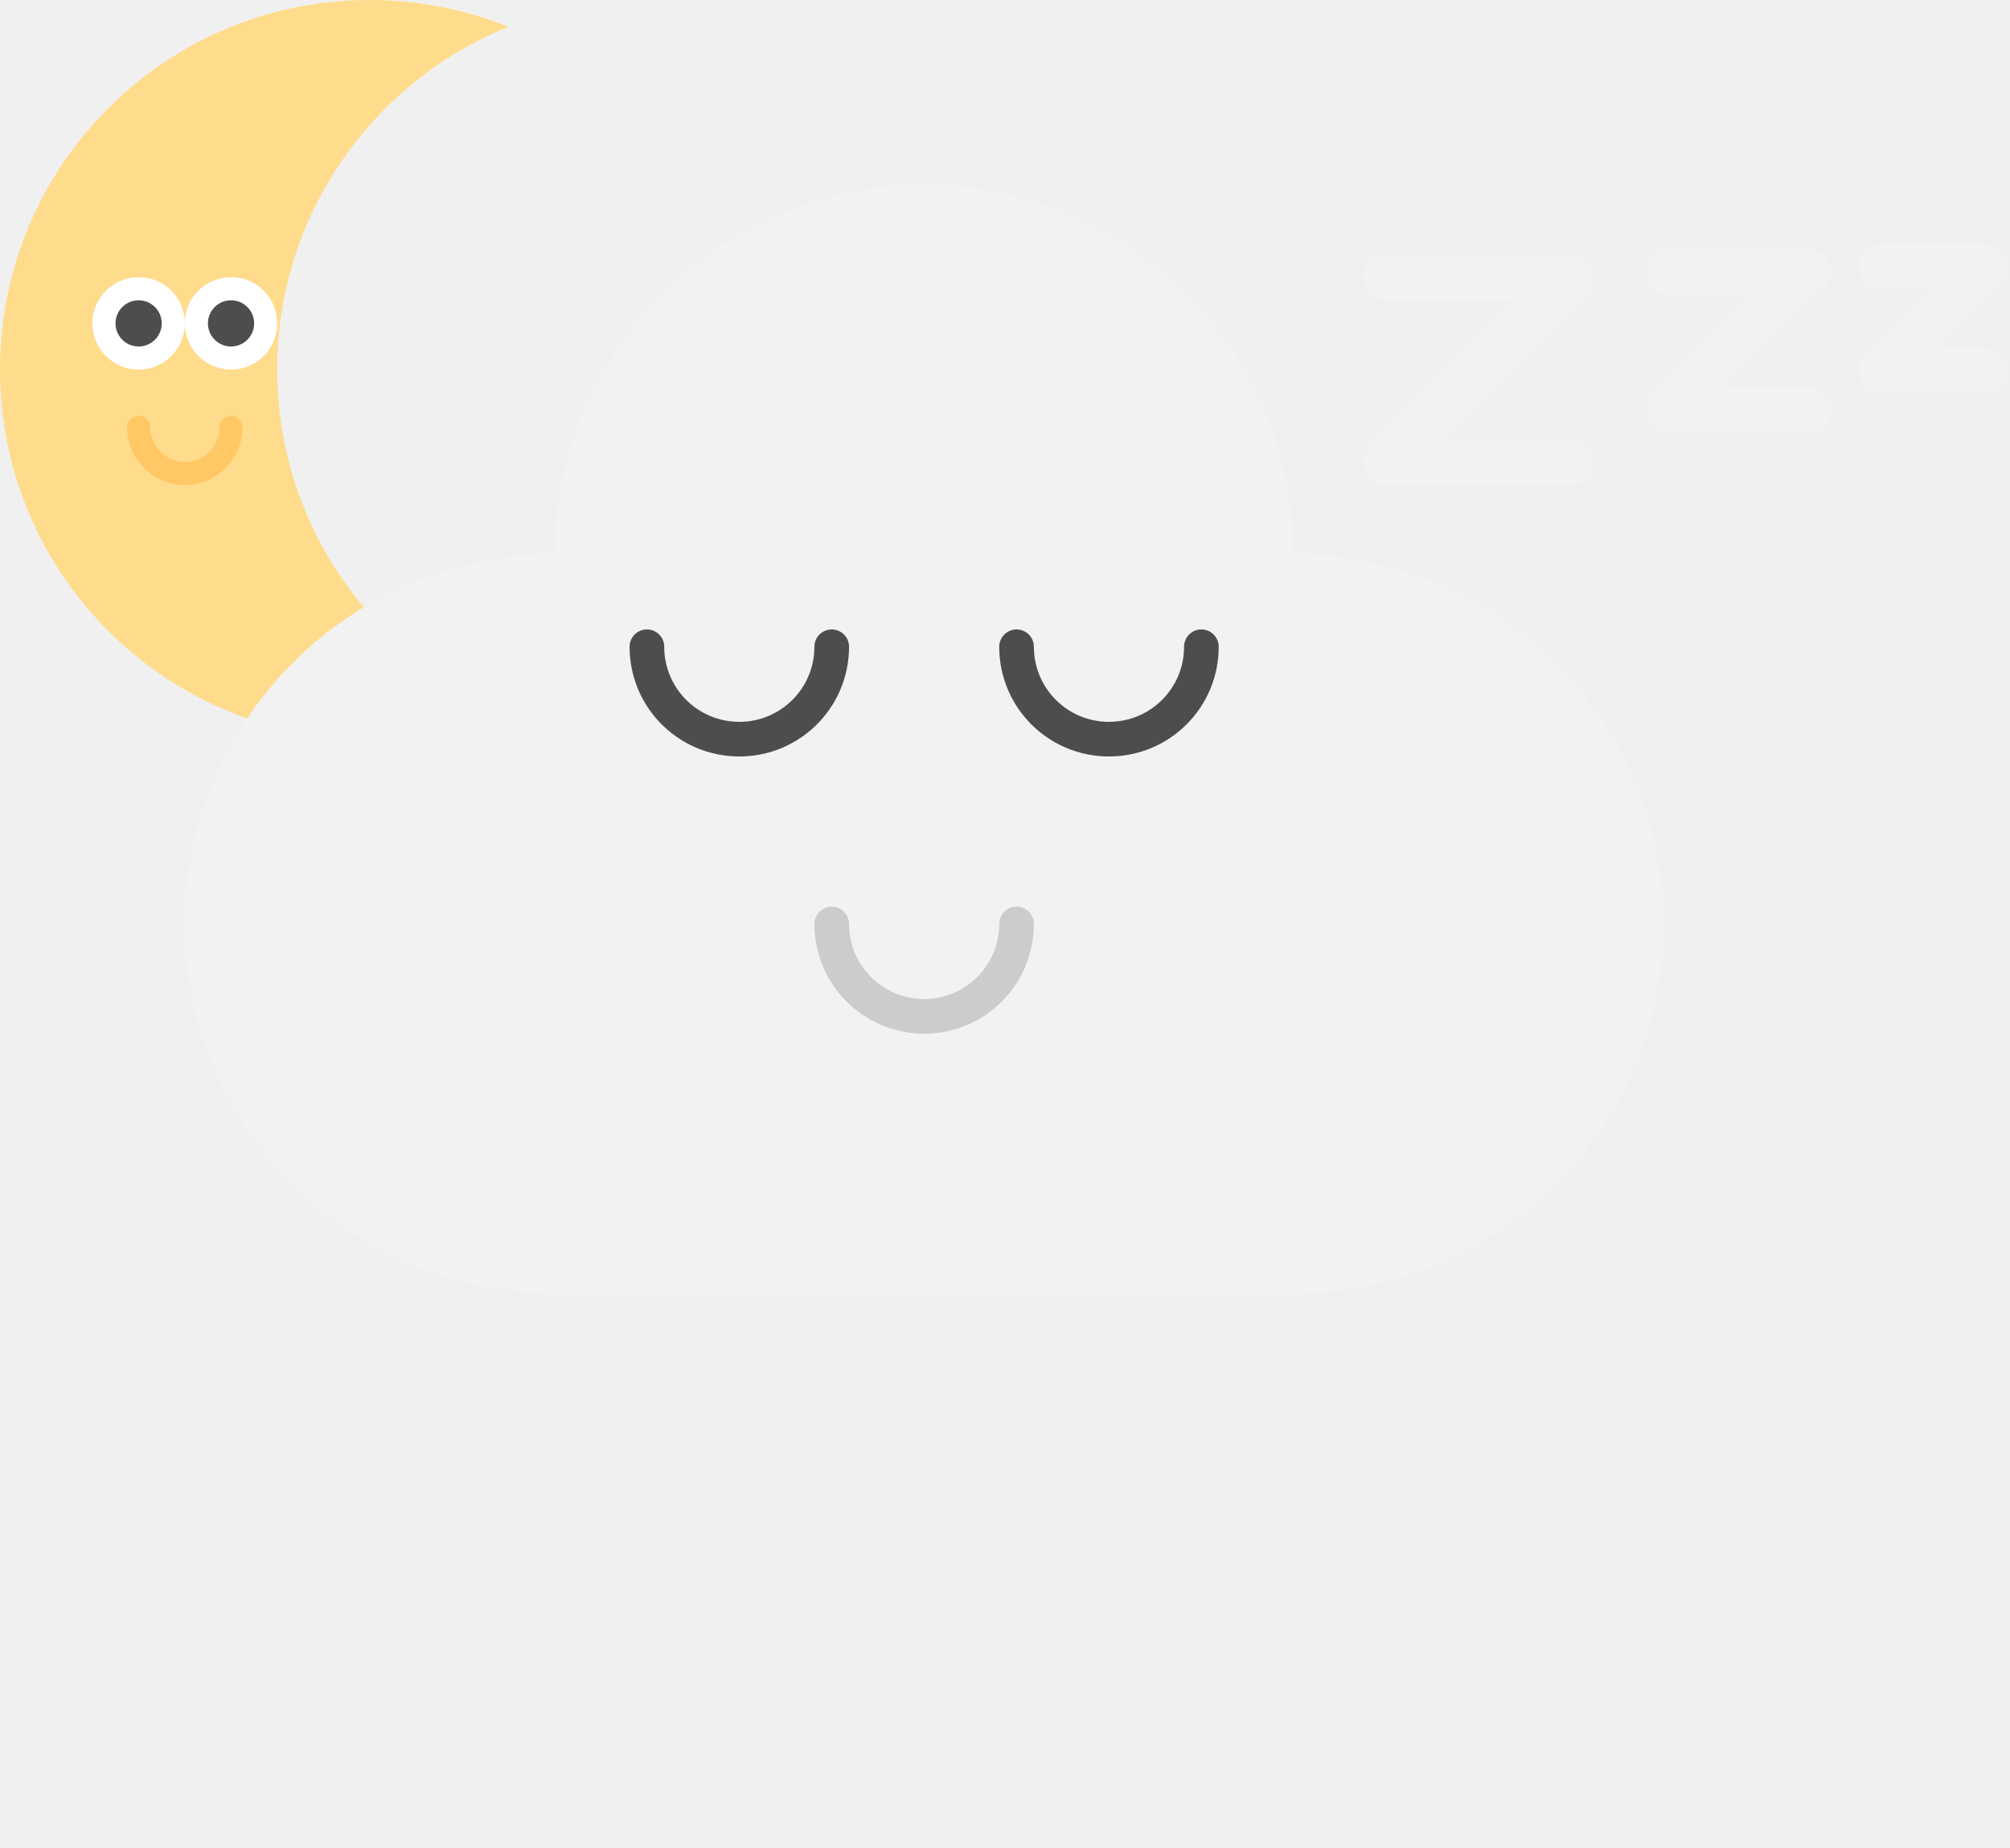
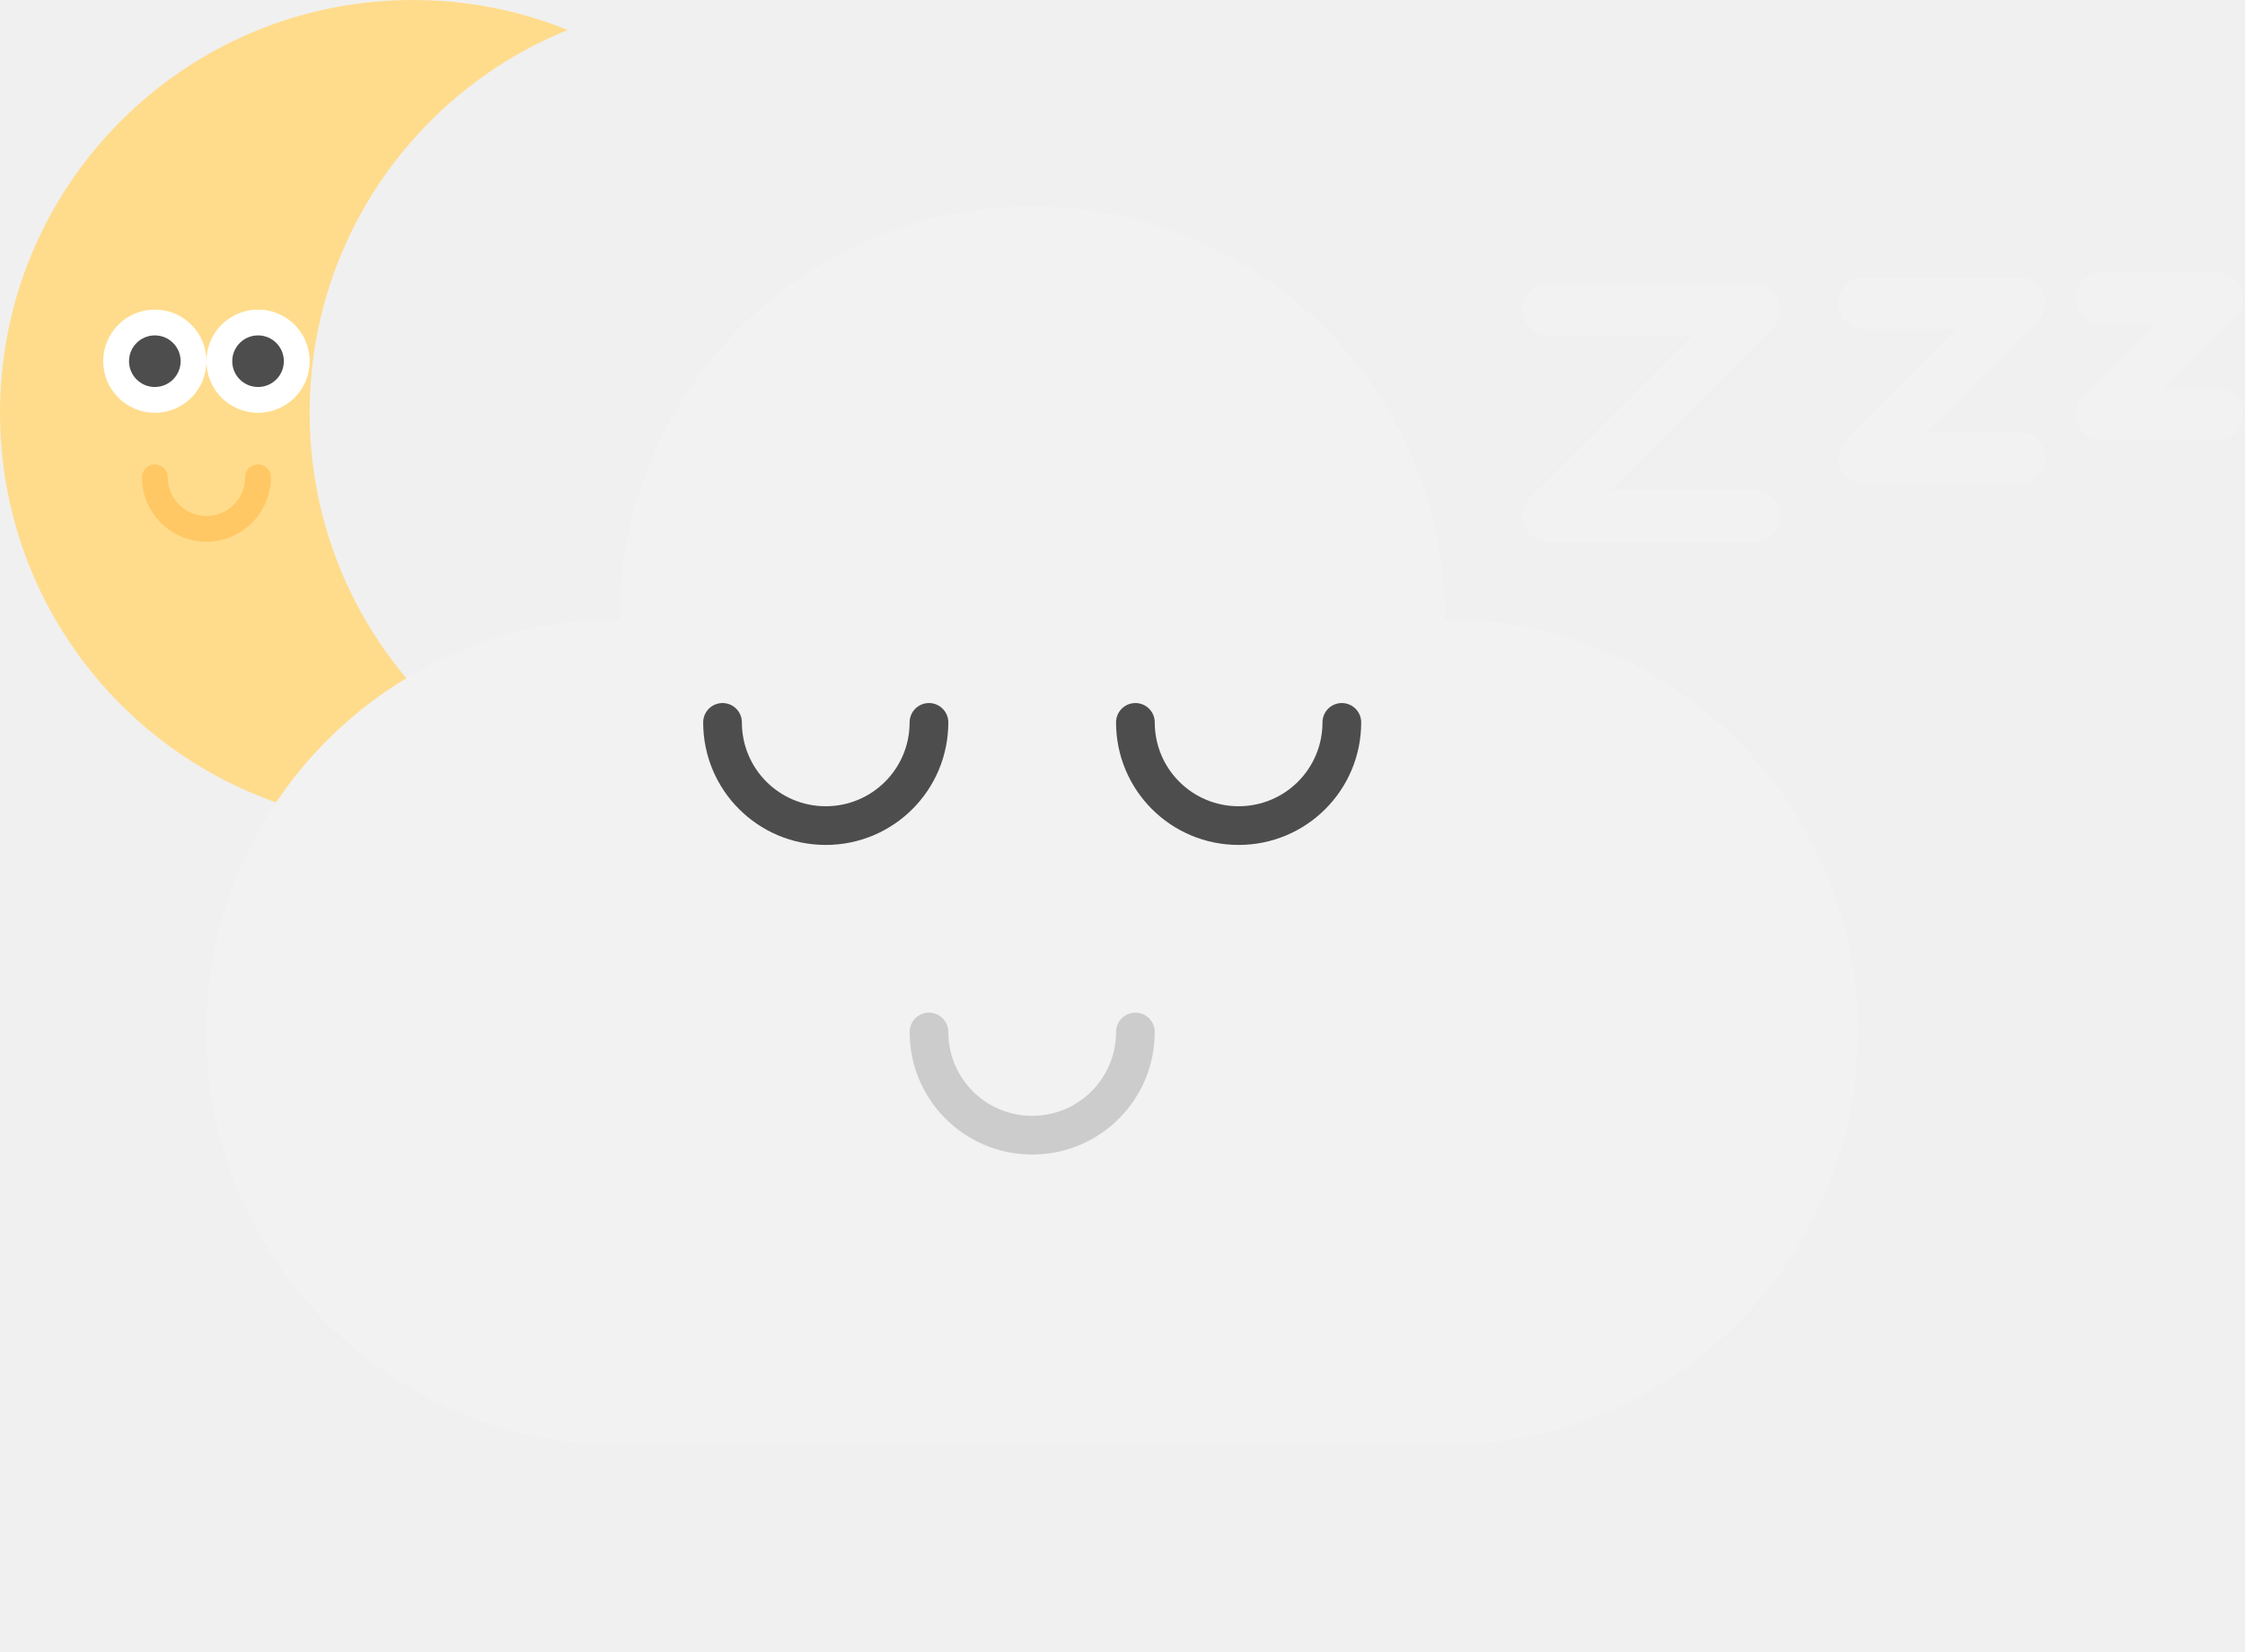
- <svg xmlns="http://www.w3.org/2000/svg" viewBox="0 0 696 640">
+ <svg xmlns="http://www.w3.org/2000/svg" viewBox="0 0 696 512">
  <style type="text/css">
		.pupil       { fill:   #4D4D4D }
		.eye         { fill:   white   }
		.smile       { stroke: #FFC864 }
    .moon        { fill:   #FFDC8C }
		.eye-cloud   { stroke: #4D4D4D }
		.smile-cloud { stroke: #CCC    }
		.cloud       { fill:   #F2F2F2 }
		.zzz         { stroke: #F2F2F2 }
  </style>
  <path class="moon" fill-rule="evenodd" clip-rule="evenodd" d="m96 128c0-53.7 33.1-99.7 80-118.7-14.8-6-31-9.3-48-9.3-70.7 0-128 57.3-128 128s57.3 128 128 128c17 0 33.2-3.3 48-9.3-46.9-19-80-65-80-118.7z" />
  <path class="detail smile" d="m80 148c0 8.8-7.2 16-16 16s-16-7.2-16-16" fill="none" stroke-linecap="round" stroke-miterlimit="10" stroke-width="8" />
  <g fill-rule="evenodd" clip-rule="evenodd">
    <g class="detail eye">
      <circle cx="48" cy="112" r="16" />
      <circle cx="80" cy="112" r="16" />
    </g>
    <g class="detail pupil">
      <circle cx="80" cy="112" r="8" />
      <circle cx="48" cy="112" r="8" />
    </g>
    <g class="cloud">
      <path d="m448 448h-256c-70.7 0-128-57.3-128-128 0-70.7 57.3-128 128-128h256c70.7 0 128 57.3 128 128 0 70.7-57.3 128-128 128z" />
      <circle cx="320" cy="192" r="128" />
    </g>
    <g class="detail eye-cloud" fill="none" stroke-linecap="round" stroke-miterlimit="10" stroke-width="12">
      <path d="m288 224c0 17.7-14.3 32-32 32s-32-14.3-32-32" />
      <path d="m416 224c0 17.7-14.3 32-32 32s-32-14.3-32-32" />
    </g>
    <path class="detail smile-cloud" d="m352 320c0 17.7-14.3 32-32 32s-32-14.3-32-32" fill="none" stroke-linecap="round" stroke-miterlimit="10" stroke-width="12" />
  </g>
  <g class="detail zzz" style="fill:none;stroke-width:16;stroke-linecap:round;stroke-linejoin:round;stroke-miterlimit:10">
    <path d="m651.5 92.5h36l-36 36h36" />
    <path d="m578 94h48l-48 48h48" />
    <path d="m480 96h64l-64 64h64" />
  </g>
</svg>
